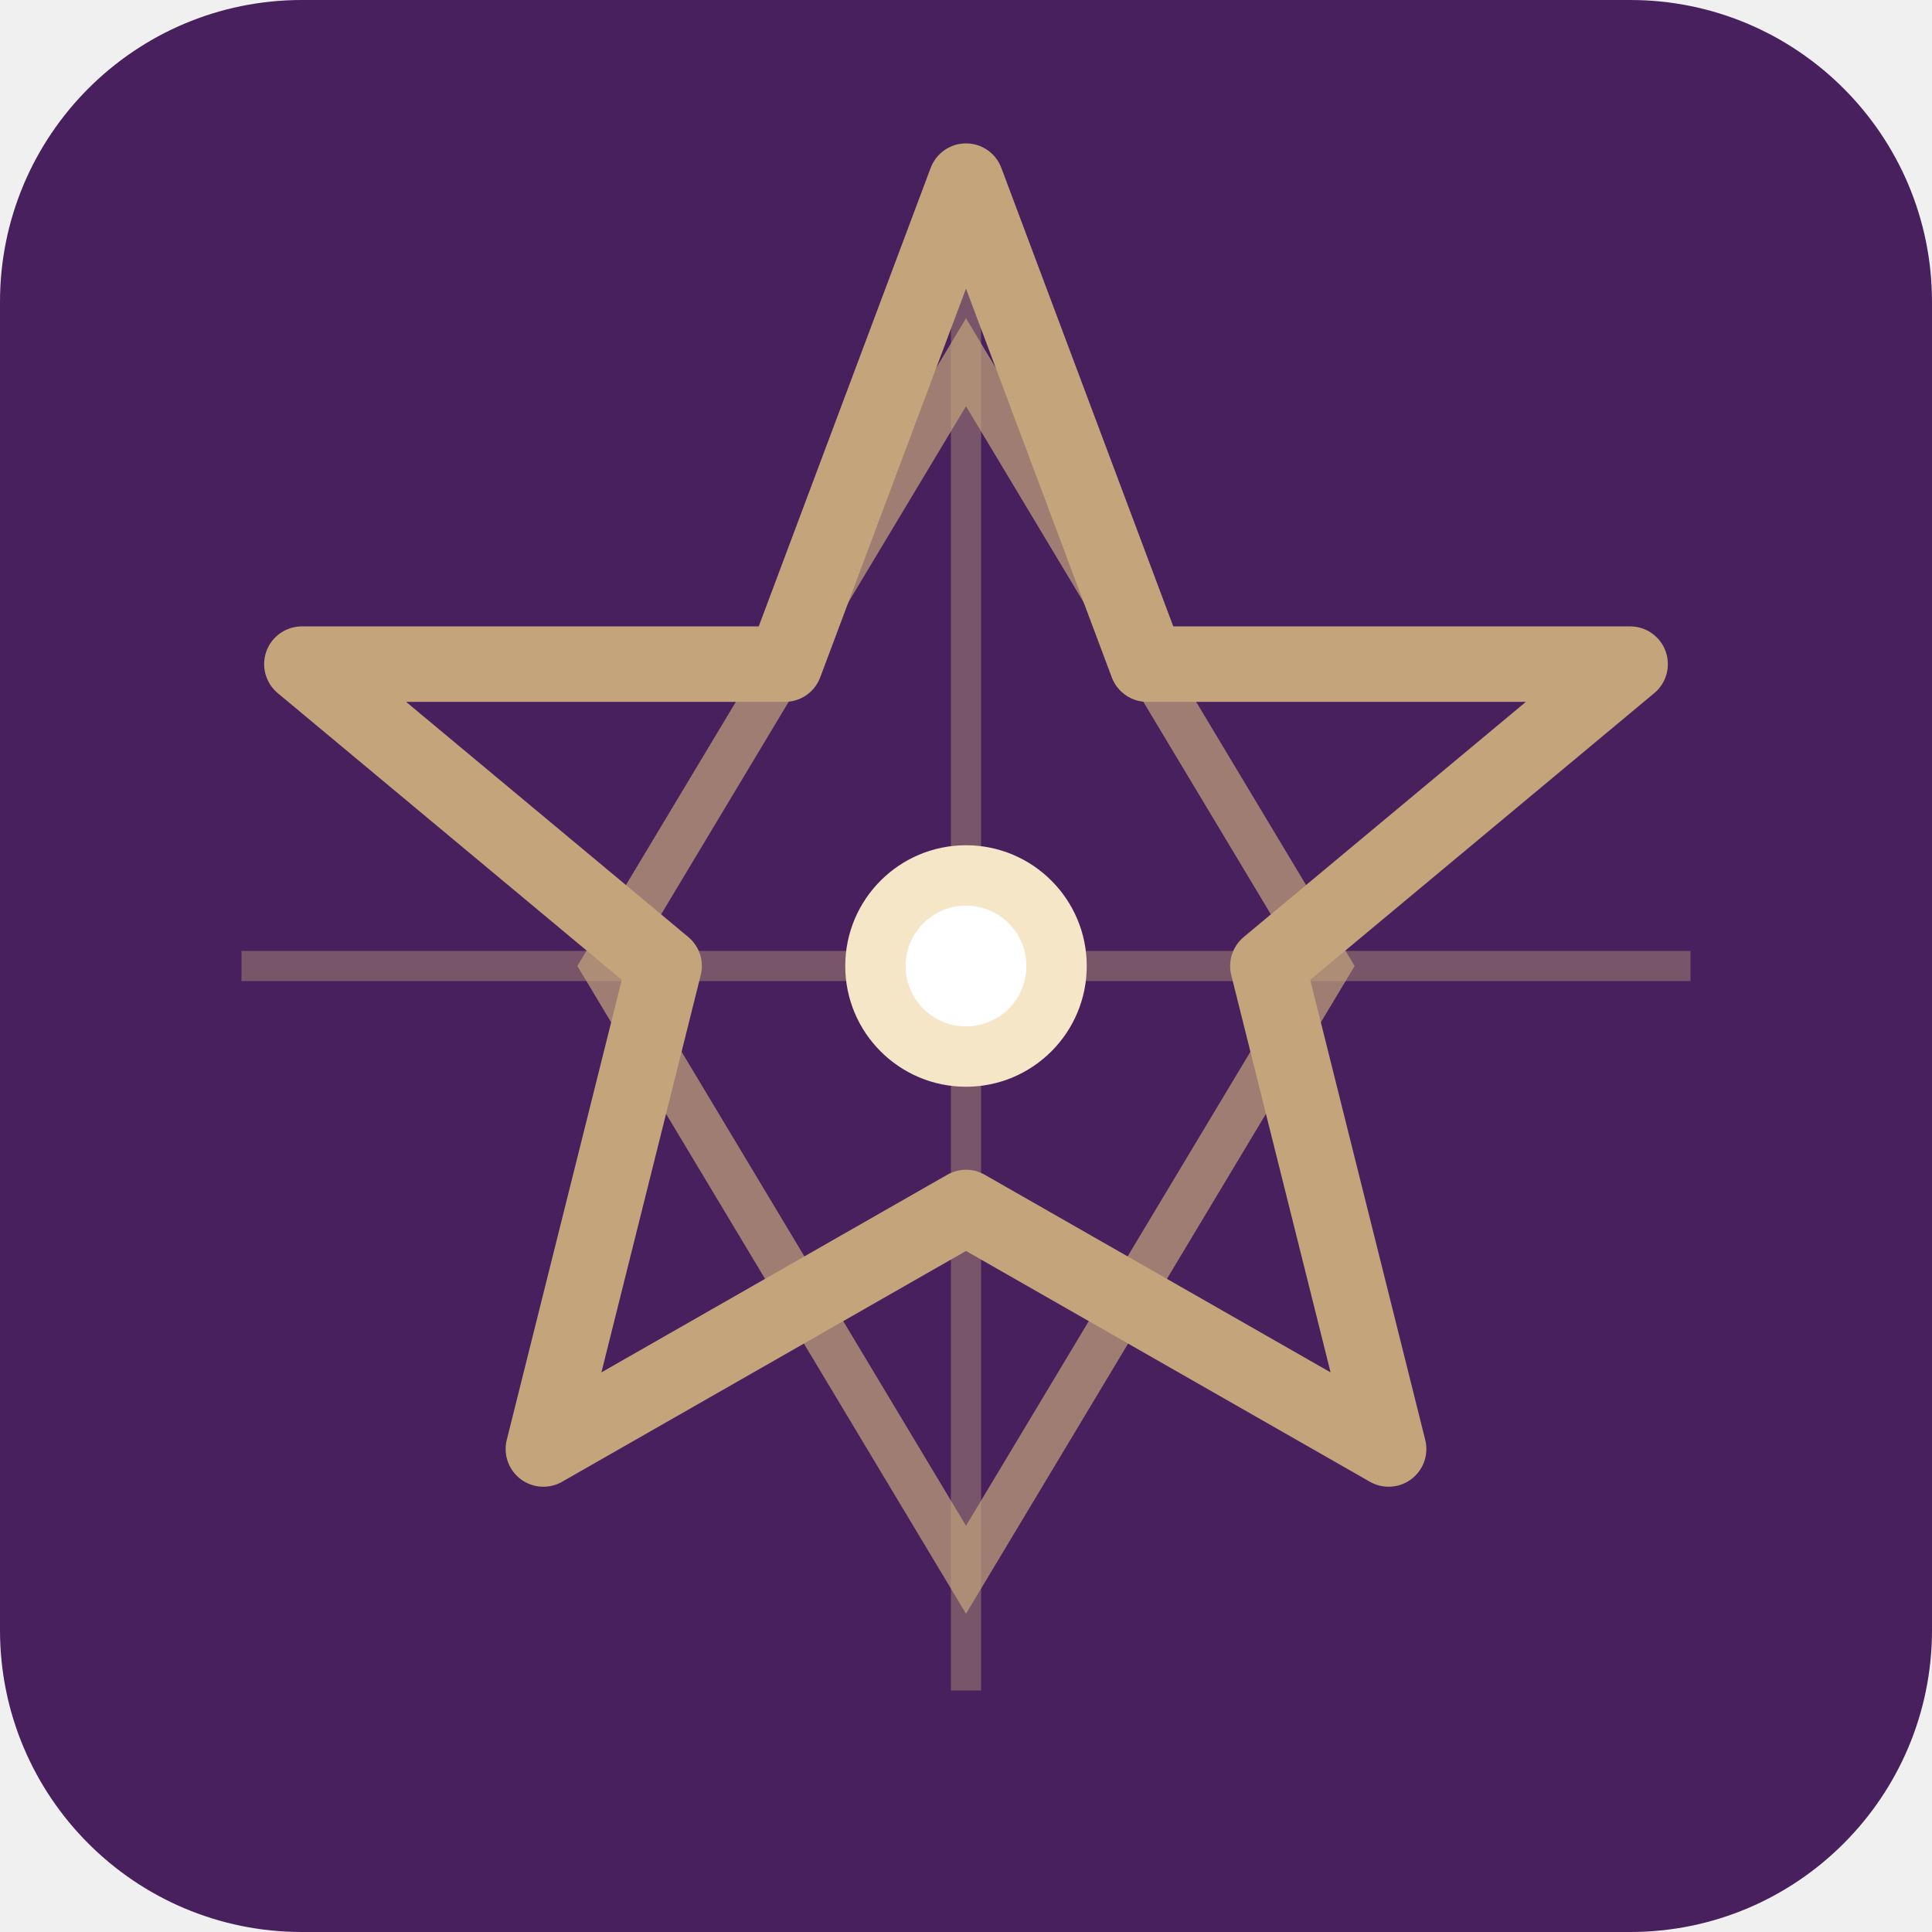
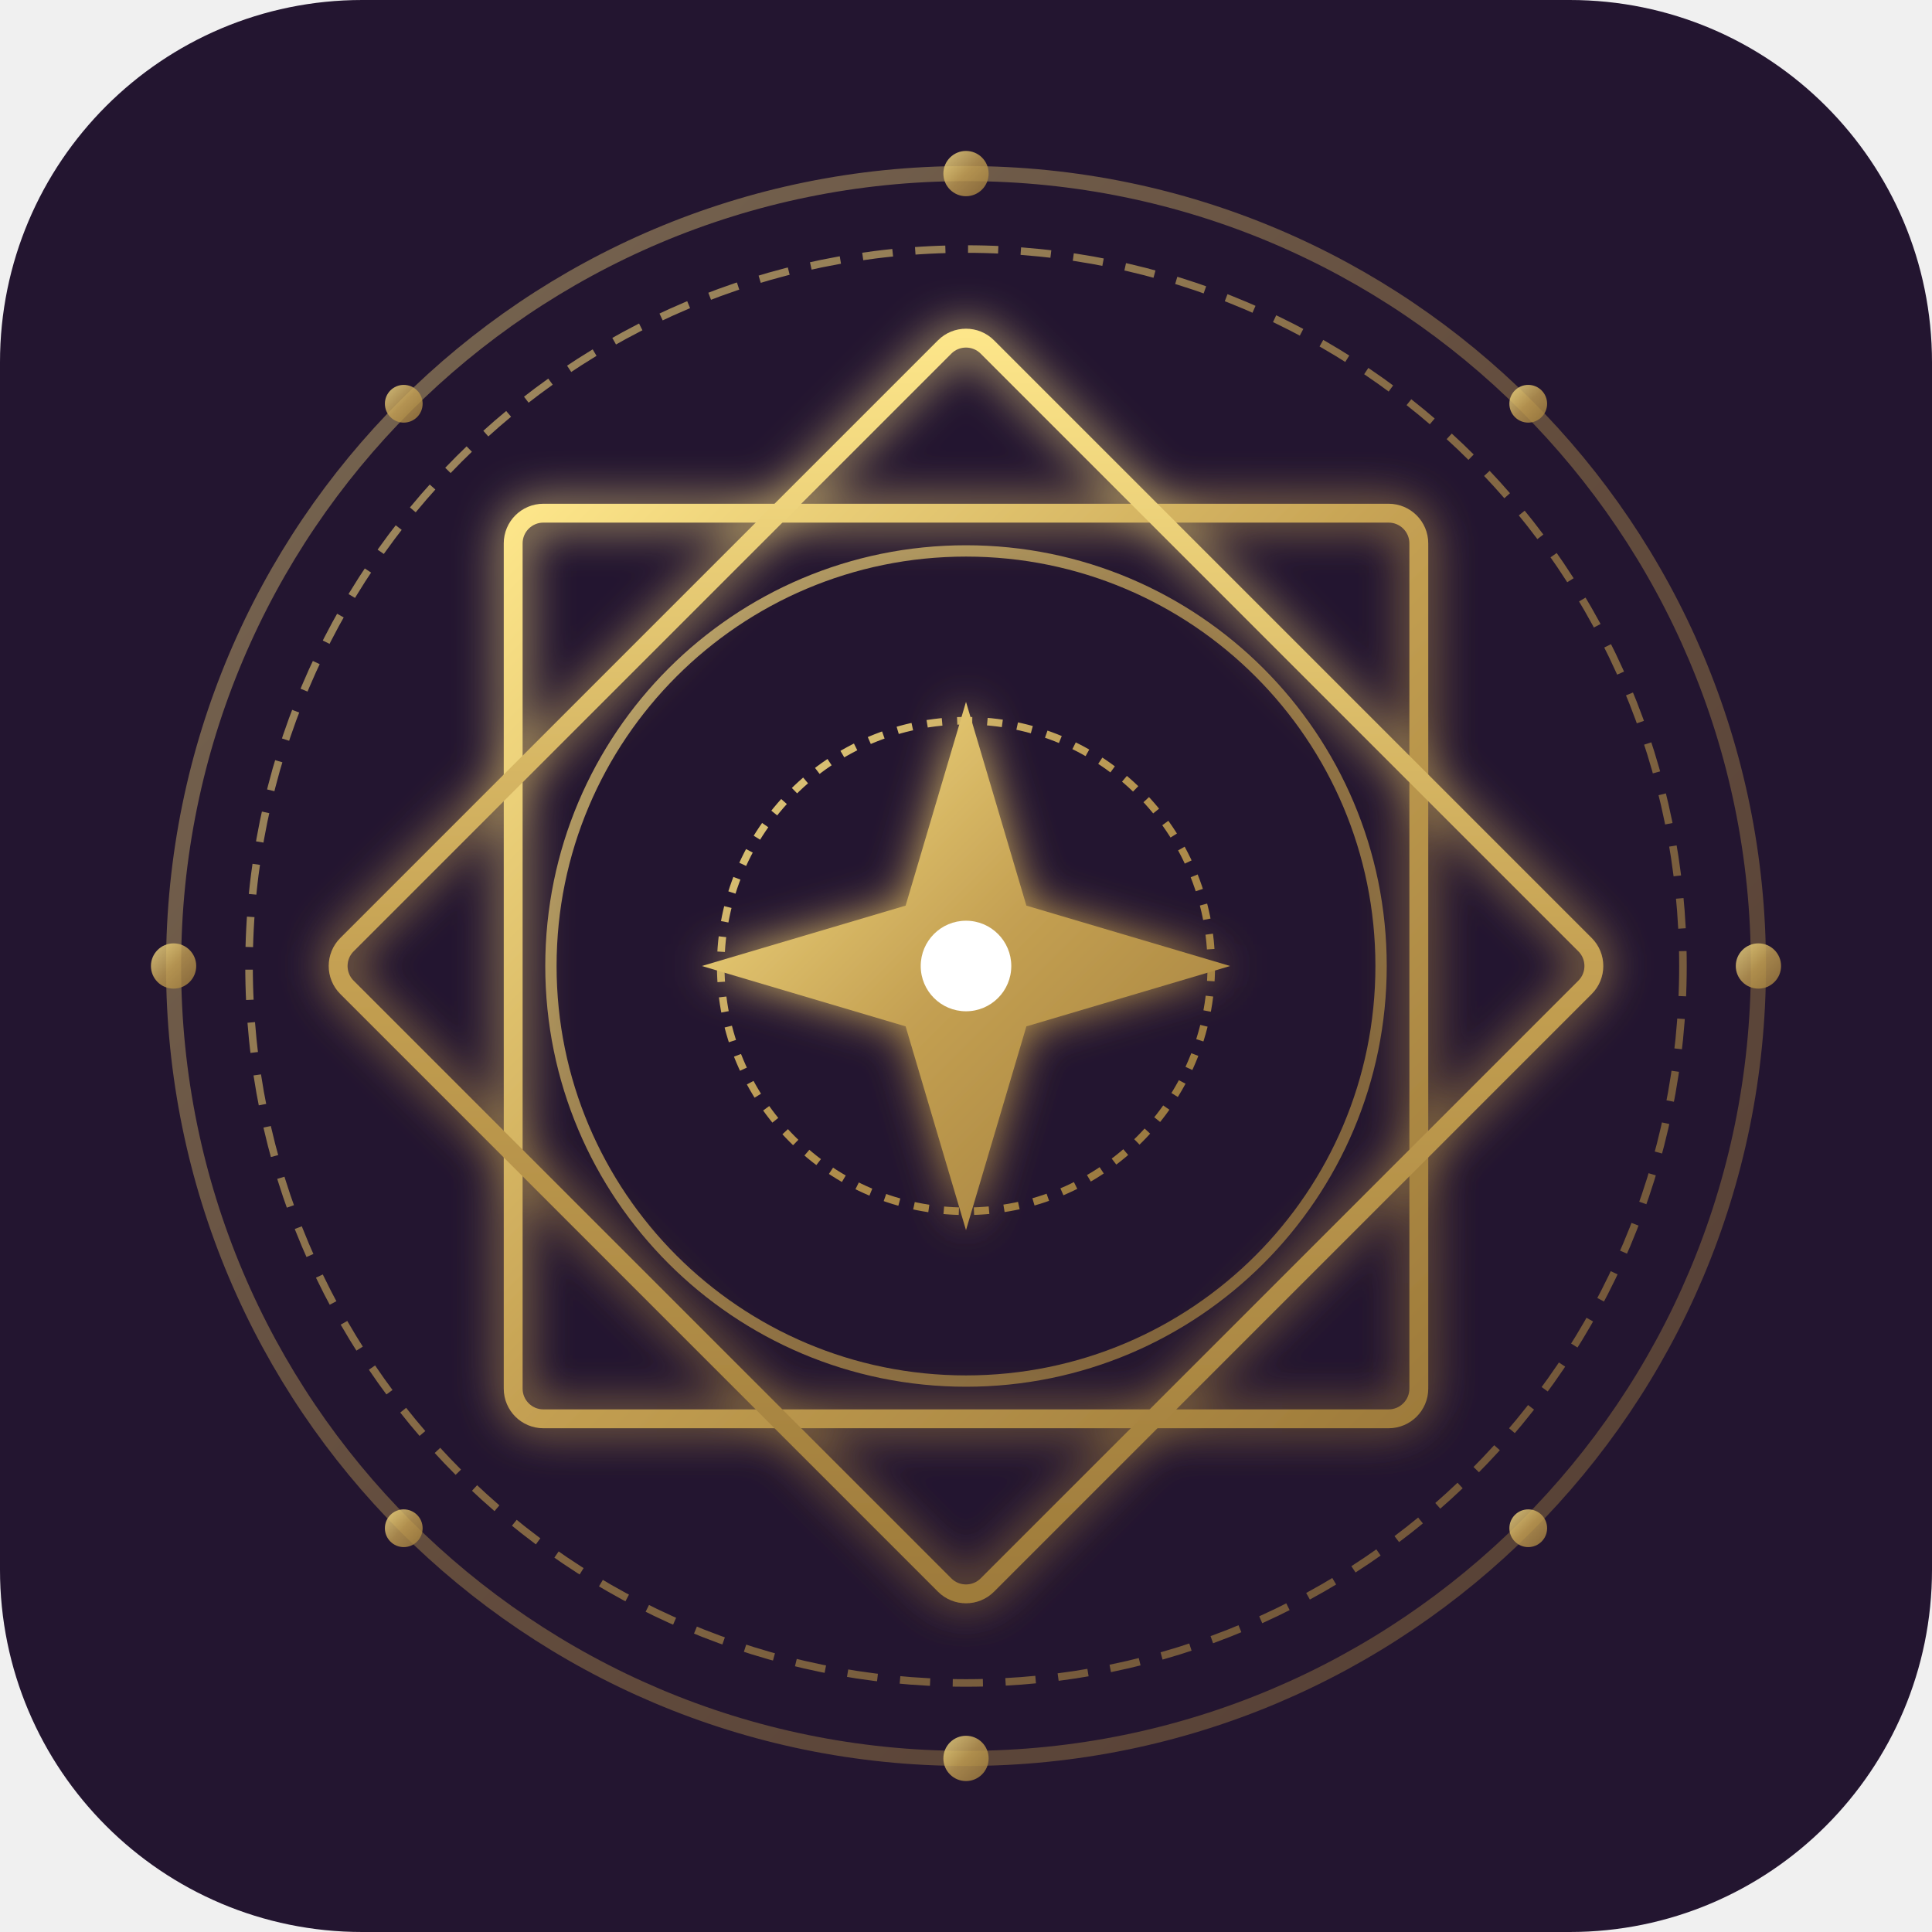
- <svg xmlns="http://www.w3.org/2000/svg" viewBox="0 0 64 64" width="64" height="64">
-   <rect width="64" height="64" rx="10" fill="#48205E" />
-   <polygon points="32,6 38,22 54,22 42,32 46,48 32,40 18,48 22,32 10,22 26,22" fill="none" stroke="#c4a47a" stroke-width="2.5" stroke-linejoin="round" />
-   <polygon points="32,12 44,32 32,52 20,32" fill="none" stroke="#c4a47a" stroke-width="1.5" opacity="0.7" />
-   <line x1="32" y1="8" x2="32" y2="56" stroke="#c4a47a" stroke-width="1" opacity="0.4" />
-   <line x1="8" y1="32" x2="56" y2="32" stroke="#c4a47a" stroke-width="1" opacity="0.4" />
-   <circle cx="32" cy="32" r="4" fill="#f5e6c8" />
-   <circle cx="32" cy="32" r="2" fill="white" />
+ <svg xmlns="http://www.w3.org/2000/svg" viewBox="0 0 512 512" width="512" height="512">
+   <rect width="512" height="512" fill="#231530" rx="96" />
+   <defs>
+     <linearGradient id="gold" x1="0%" y1="0%" x2="100%" y2="100%">
+       <stop offset="0%" stop-color="#FDE68A" />
+       <stop offset="50%" stop-color="#C4A052" />
+       <stop offset="100%" stop-color="#9E7B3B" />
+     </linearGradient>
+     <filter id="glow" x="-20%" y="-20%" width="140%" height="140%">
+       <feGaussianBlur stdDeviation="6" result="blur" />
+       <feComposite in="SourceGraphic" in2="blur" operator="over" />
+     </filter>
+   </defs>
+   <circle cx="256" cy="256" r="210" fill="none" stroke="url(#gold)" stroke-width="4" opacity="0.4" />
+   <circle cx="256" cy="256" r="190" fill="none" stroke="url(#gold)" stroke-width="2" stroke-dasharray="8 6" opacity="0.6" />
+   <g fill="url(#gold)" opacity="0.8">
+     <circle cx="256" cy="46" r="6" />
+     <circle cx="256" cy="466" r="6" />
+     <circle cx="46" cy="256" r="6" />
+     <circle cx="466" cy="256" r="6" />
+     <circle cx="107" cy="107" r="5" />
+     <circle cx="405" cy="107" r="5" />
+     <circle cx="107" cy="405" r="5" />
+     <circle cx="405" cy="405" r="5" />
+   </g>
+   <g stroke="url(#gold)" stroke-width="5" fill="none" filter="url(#glow)">
+     <rect x="136" y="136" width="240" height="240" rx="8" />
+     <rect x="136" y="136" width="240" height="240" rx="8" transform="rotate(45 256 256)" />
+   </g>
+   <circle cx="256" cy="256" r="110" fill="none" stroke="url(#gold)" stroke-width="3" opacity="0.7" />
+   <circle cx="256" cy="256" r="65" fill="none" stroke="url(#gold)" stroke-width="2" stroke-dasharray="4 4" opacity="0.9" />
+   <path d="M256 186 L272 240 L326 256 L272 272 L256 326 L240 272 L186 256 L240 240 Z" fill="url(#gold)" filter="url(#glow)" />
+   <circle cx="256" cy="256" r="12" fill="#FFFFFF" />
</svg>
